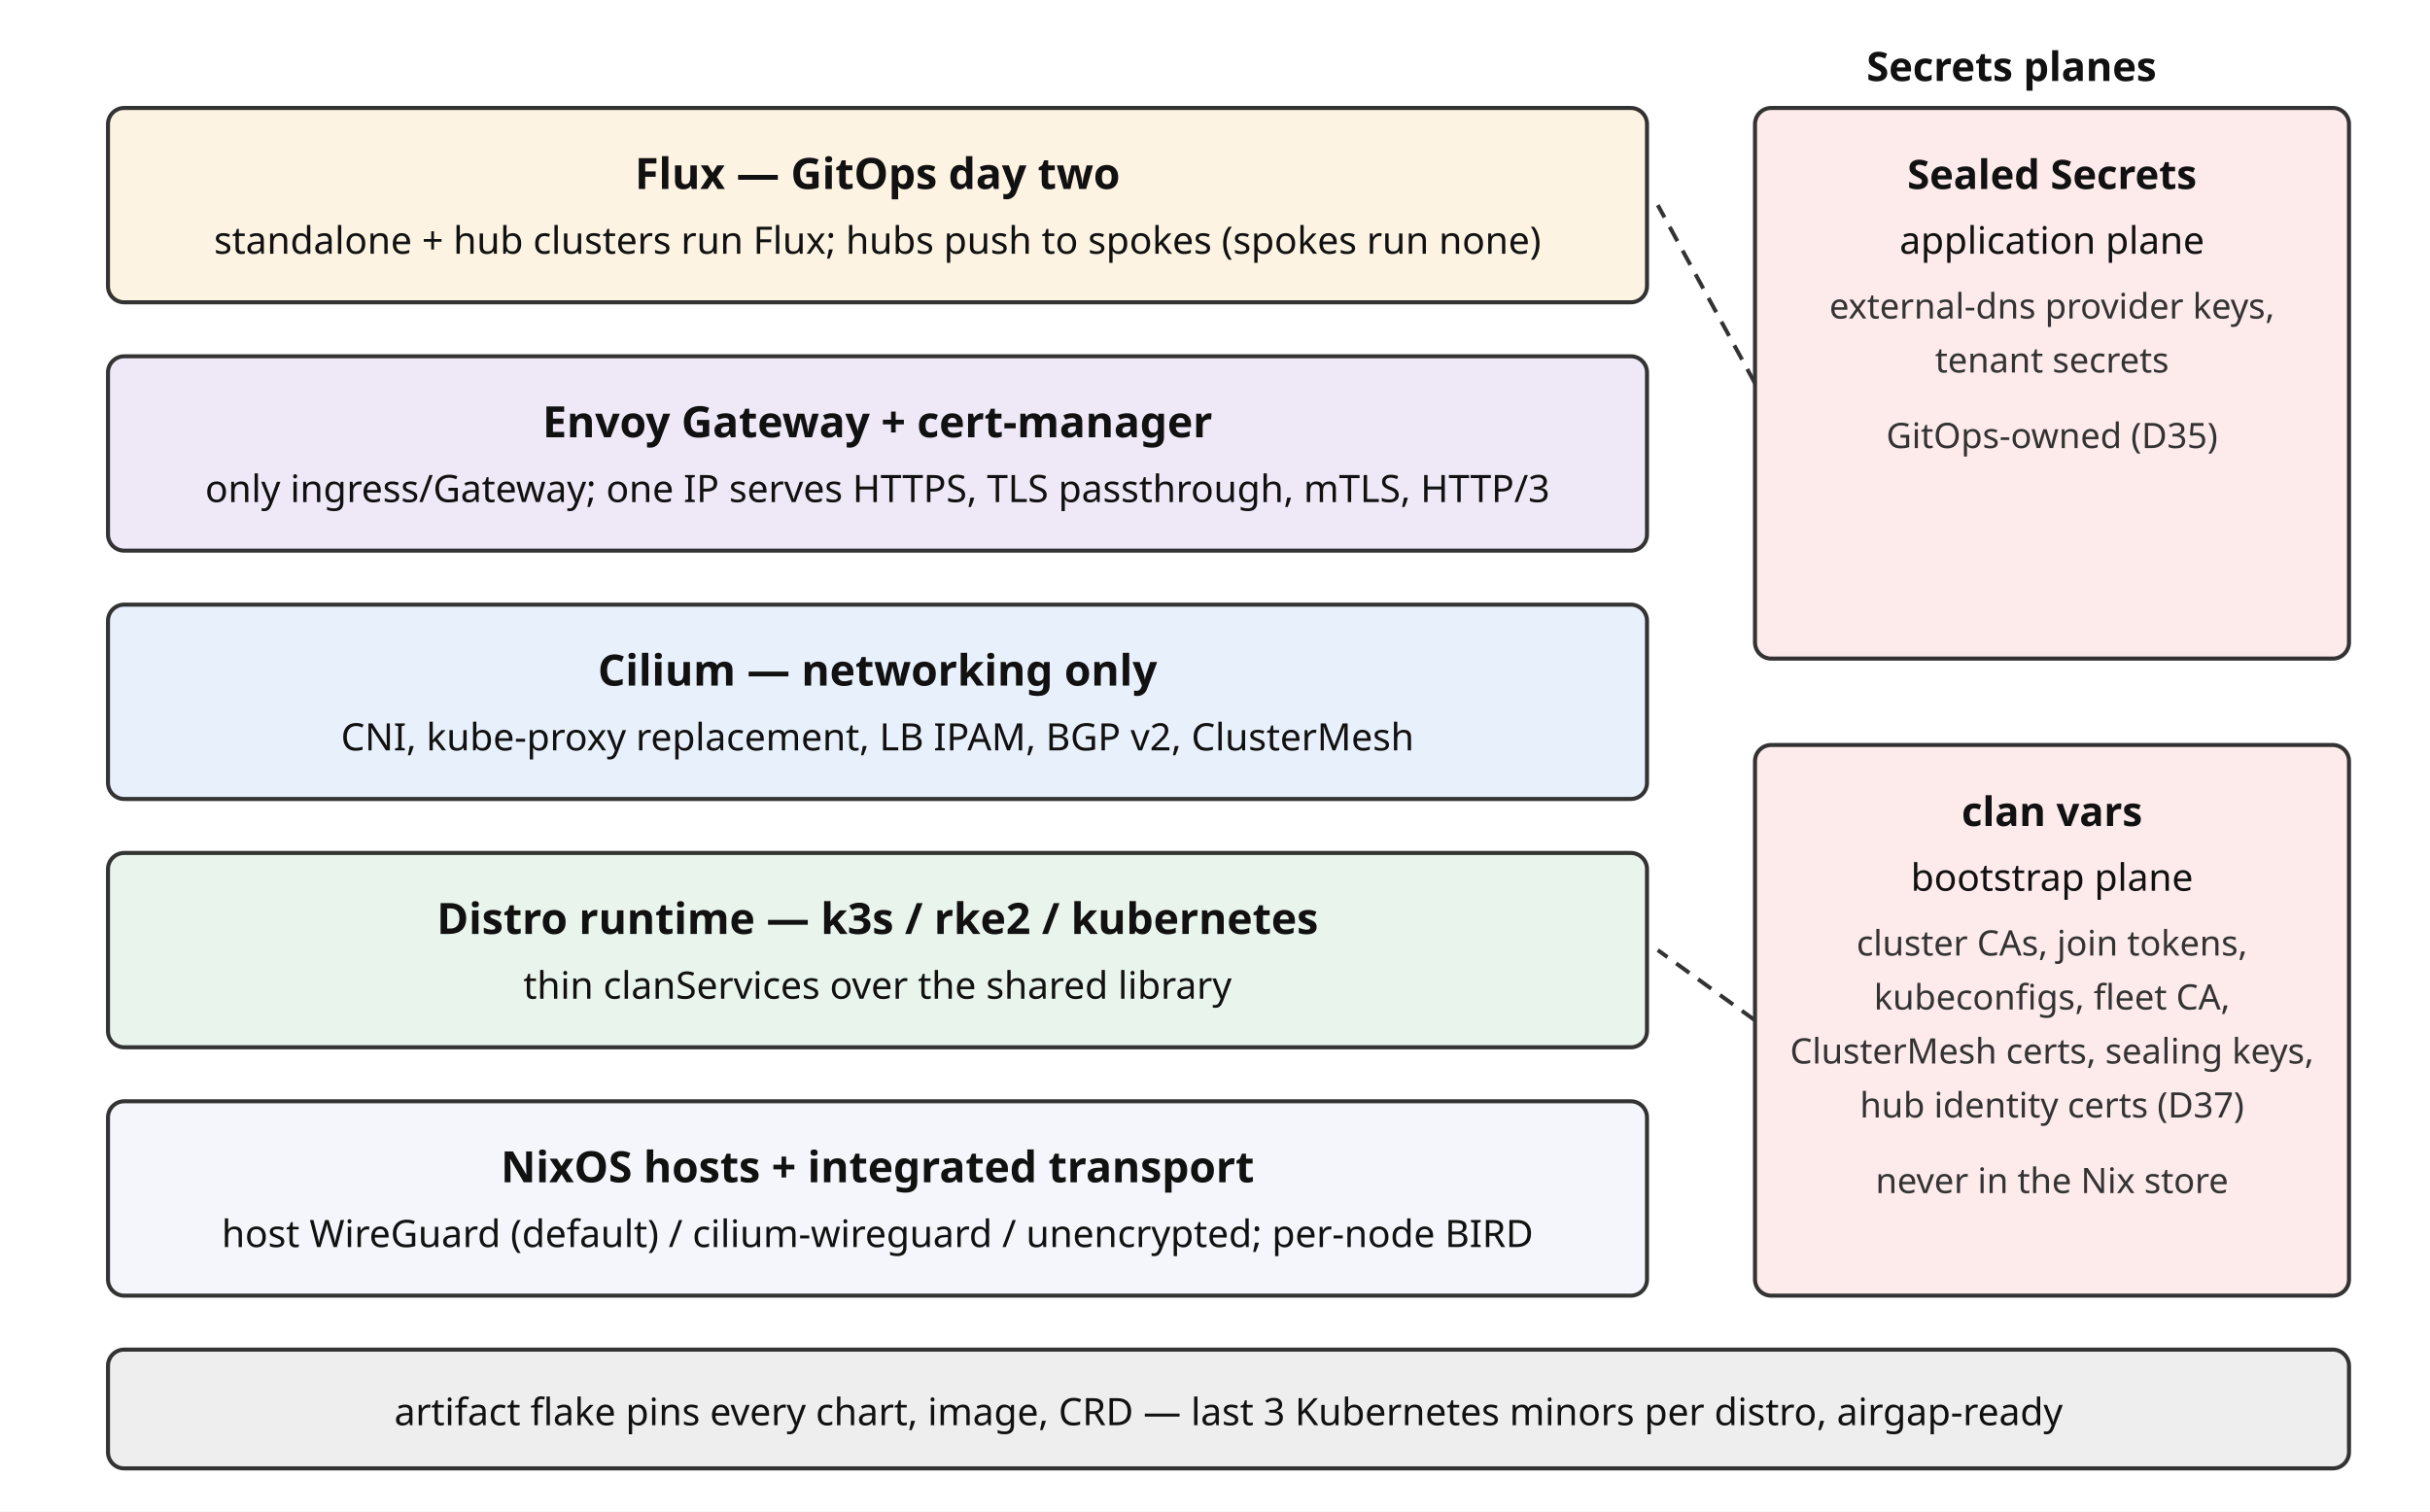
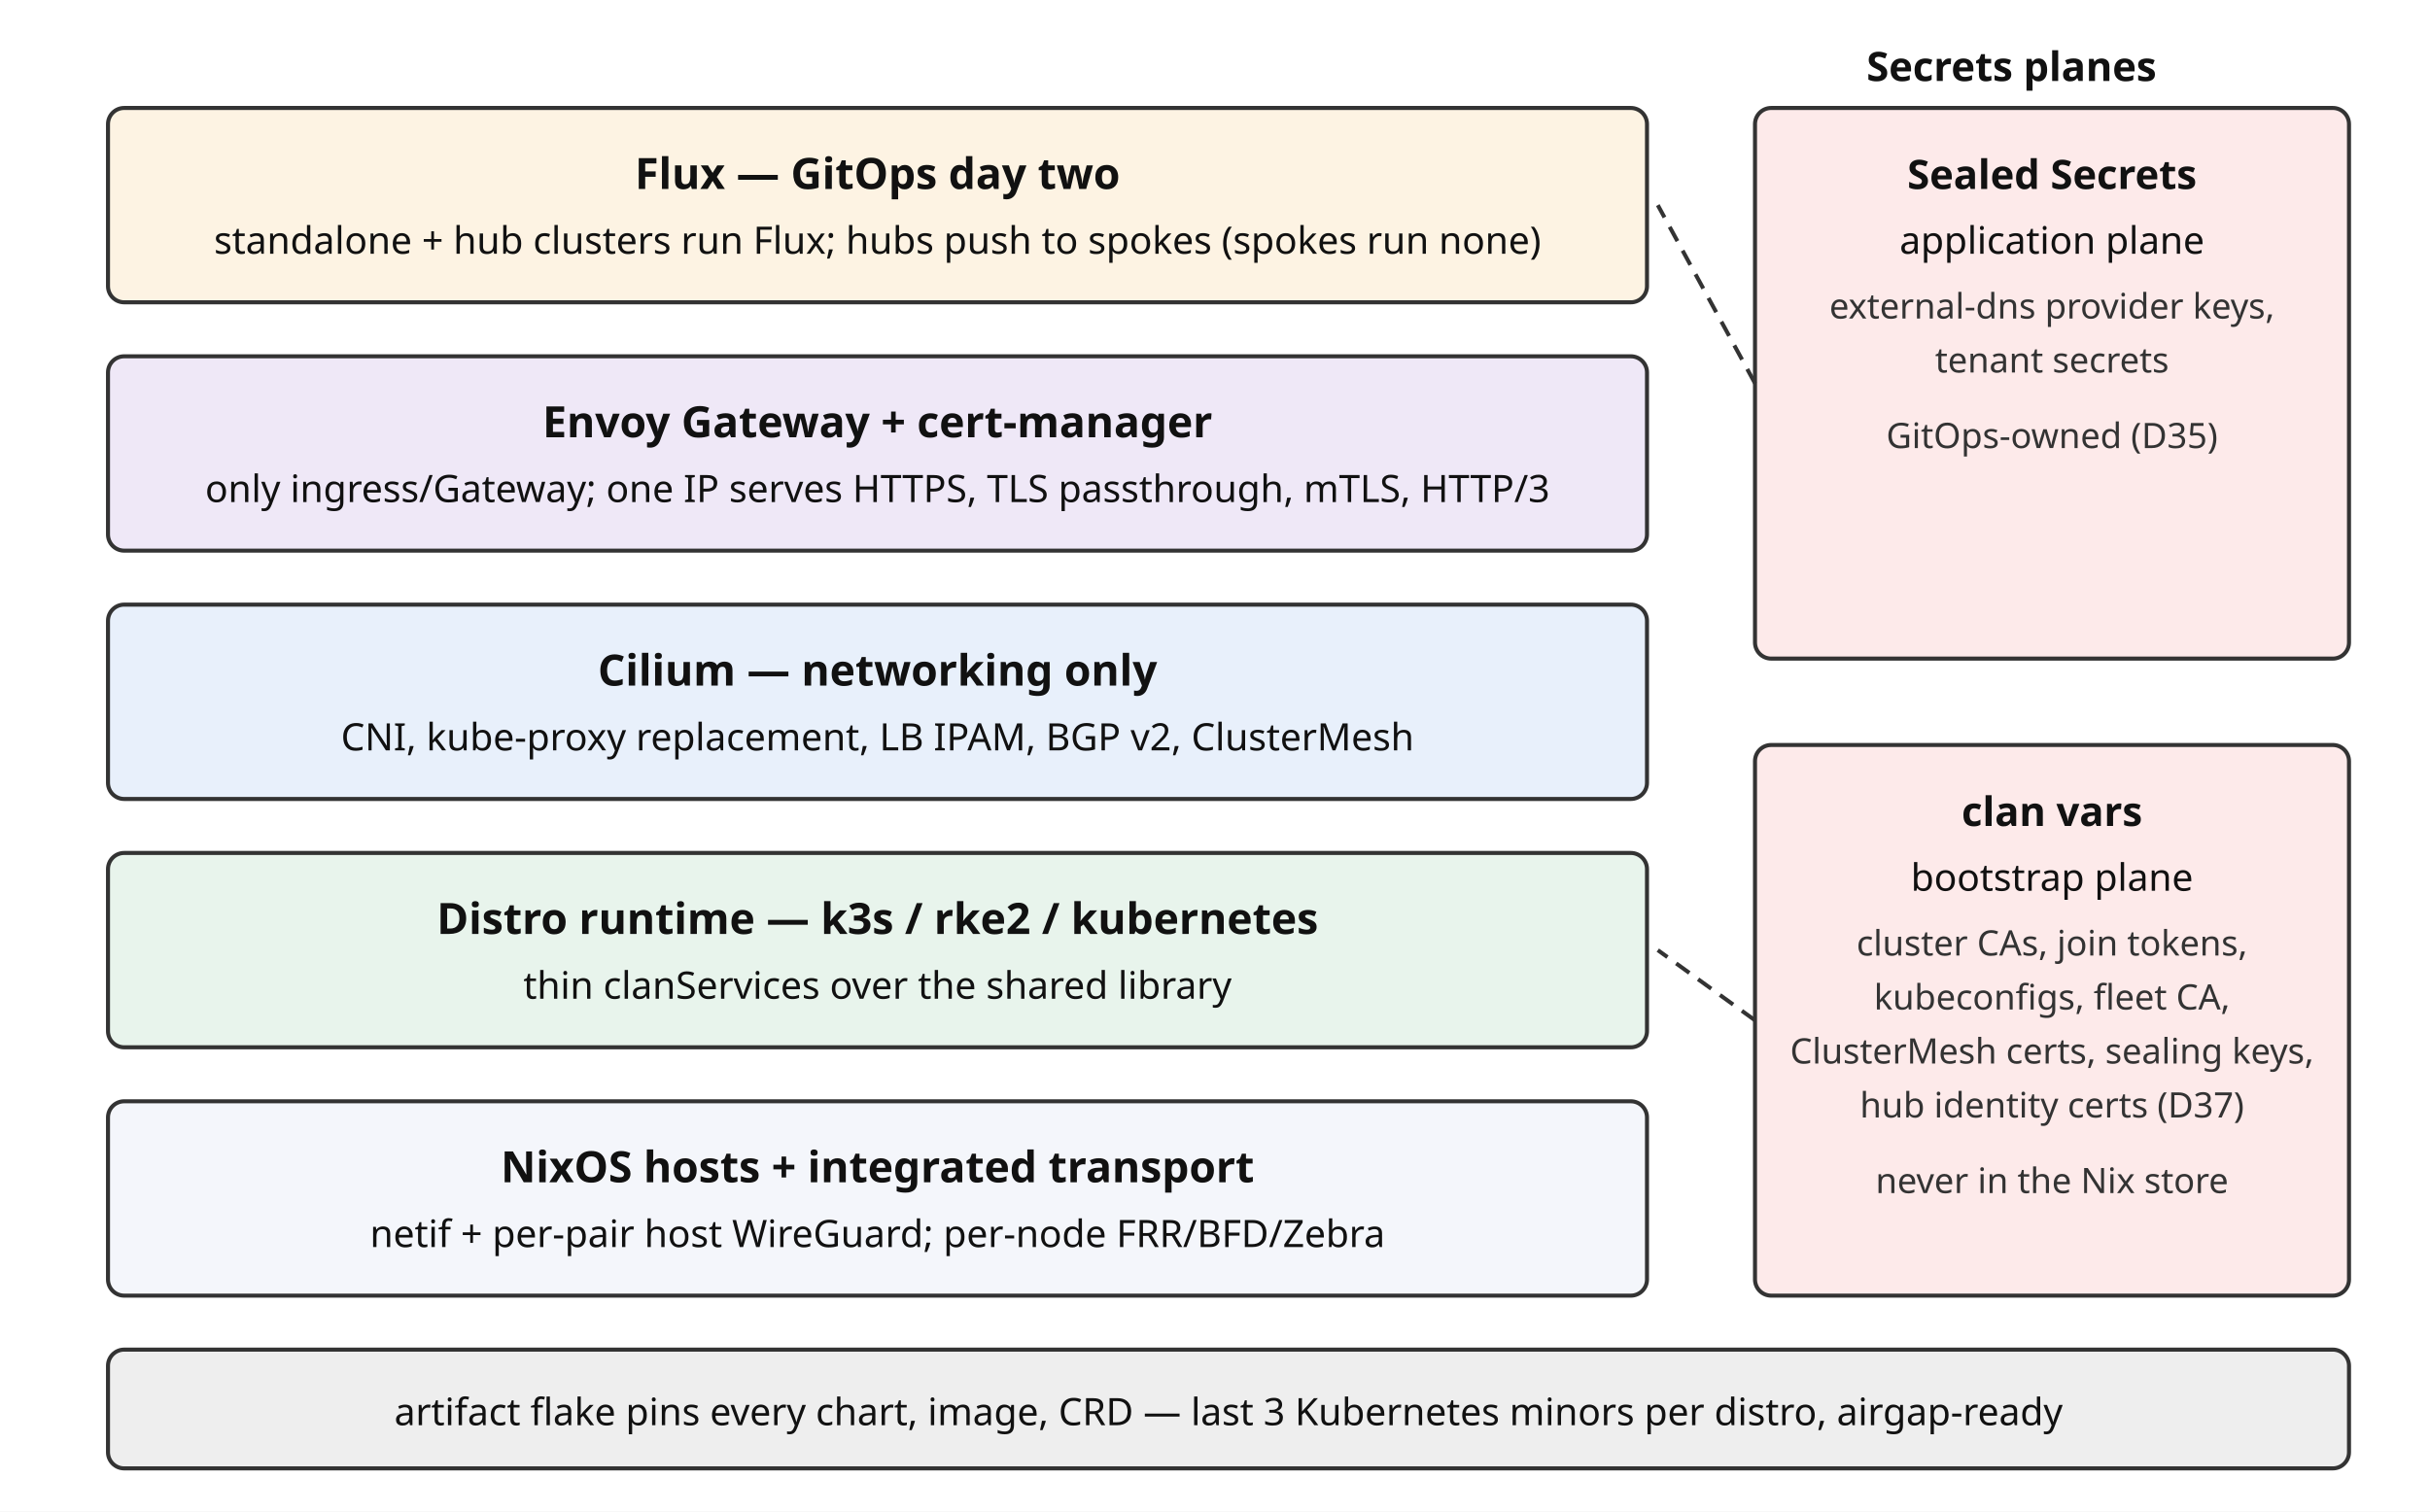
<svg xmlns="http://www.w3.org/2000/svg" viewBox="0 0 900 560" font-family="sans-serif">
  <rect x="0" y="0" width="900" height="560" fill="#ffffff" />
  <rect x="40" y="40" width="570" height="72" rx="6" fill="#fdf3e3" stroke="#333" stroke-width="1.5" />
  <text x="325" y="70" text-anchor="middle" font-size="16" font-weight="bold" fill="#111">Flux — GitOps day two</text>
  <text x="325" y="94" text-anchor="middle" font-size="14" fill="#111">standalone + hub clusters run Flux; hubs push to spokes (spokes run none)</text>
  <rect x="40" y="132" width="570" height="72" rx="6" fill="#efe8f7" stroke="#333" stroke-width="1.5" />
  <text x="325" y="162" text-anchor="middle" font-size="16" font-weight="bold" fill="#111">Envoy Gateway + cert-manager</text>
  <text x="325" y="186" text-anchor="middle" font-size="14" fill="#111">only ingress/Gateway; one IP serves HTTPS, TLS passthrough, mTLS, HTTP/3</text>
  <rect x="40" y="224" width="570" height="72" rx="6" fill="#e8f0fb" stroke="#333" stroke-width="1.5" />
  <text x="325" y="254" text-anchor="middle" font-size="16" font-weight="bold" fill="#111">Cilium — networking only</text>
  <text x="325" y="278" text-anchor="middle" font-size="14" fill="#111">CNI, kube-proxy replacement, LB IPAM, BGP v2, ClusterMesh</text>
  <rect x="40" y="316" width="570" height="72" rx="6" fill="#e8f4ec" stroke="#333" stroke-width="1.5" />
  <text x="325" y="346" text-anchor="middle" font-size="16" font-weight="bold" fill="#111">Distro runtime — k3s / rke2 / kubernetes</text>
  <text x="325" y="370" text-anchor="middle" font-size="14" fill="#111">thin clanServices over the shared library</text>
  <rect x="40" y="408" width="570" height="72" rx="6" fill="#f4f6fb" stroke="#333" stroke-width="1.5" />
  <text x="325" y="438" text-anchor="middle" font-size="16" font-weight="bold" fill="#111">NixOS hosts + integrated transport</text>
-   <text x="325" y="462" text-anchor="middle" font-size="14" fill="#111">host WireGuard (default) / cilium-wireguard / unencrypted; per-node BIRD</text>
+   <text x="325" y="462" text-anchor="middle" font-size="14" fill="#111">netif + per-pair host WireGuard; per-node FRR/BFD/Zebra</text>
  <text x="745" y="30" text-anchor="middle" font-size="15" font-weight="bold" fill="#111">Secrets planes</text>
  <rect x="650" y="40" width="220" height="204" rx="6" fill="#fdeaea" stroke="#333" stroke-width="1.5" />
  <text x="760" y="70" text-anchor="middle" font-size="15" font-weight="bold" fill="#111">Sealed Secrets</text>
  <text x="760" y="94" text-anchor="middle" font-size="14" fill="#111">application plane</text>
  <text x="760" y="118" text-anchor="middle" font-size="13" fill="#333">external-dns provider keys,</text>
  <text x="760" y="138" text-anchor="middle" font-size="13" fill="#333">tenant secrets</text>
  <text x="760" y="166" text-anchor="middle" font-size="13" fill="#333">GitOps-owned (D35)</text>
  <rect x="650" y="276" width="220" height="204" rx="6" fill="#fdeaea" stroke="#333" stroke-width="1.5" />
  <text x="760" y="306" text-anchor="middle" font-size="15" font-weight="bold" fill="#111">clan vars</text>
  <text x="760" y="330" text-anchor="middle" font-size="14" fill="#111">bootstrap plane</text>
  <text x="760" y="354" text-anchor="middle" font-size="13" fill="#333">cluster CAs, join tokens,</text>
  <text x="760" y="374" text-anchor="middle" font-size="13" fill="#333">kubeconfigs, fleet CA,</text>
  <text x="760" y="394" text-anchor="middle" font-size="13" fill="#333">ClusterMesh certs, sealing keys,</text>
  <text x="760" y="414" text-anchor="middle" font-size="13" fill="#333">hub identity certs (D37)</text>
  <text x="760" y="442" text-anchor="middle" font-size="13" fill="#333">never in the Nix store</text>
  <line x1="650" y1="142" x2="614" y2="76" stroke="#333" stroke-width="1.5" stroke-dasharray="6 4" />
  <line x1="650" y1="378" x2="614" y2="352" stroke="#333" stroke-width="1.5" stroke-dasharray="6 4" />
  <rect x="40" y="500" width="830" height="44" rx="6" fill="#eeeeee" stroke="#333" stroke-width="1.5" />
  <text x="455" y="528" text-anchor="middle" font-size="14" fill="#111">artifact flake pins every chart, image, CRD — last 3 Kubernetes minors per distro, airgap-ready</text>
</svg>
